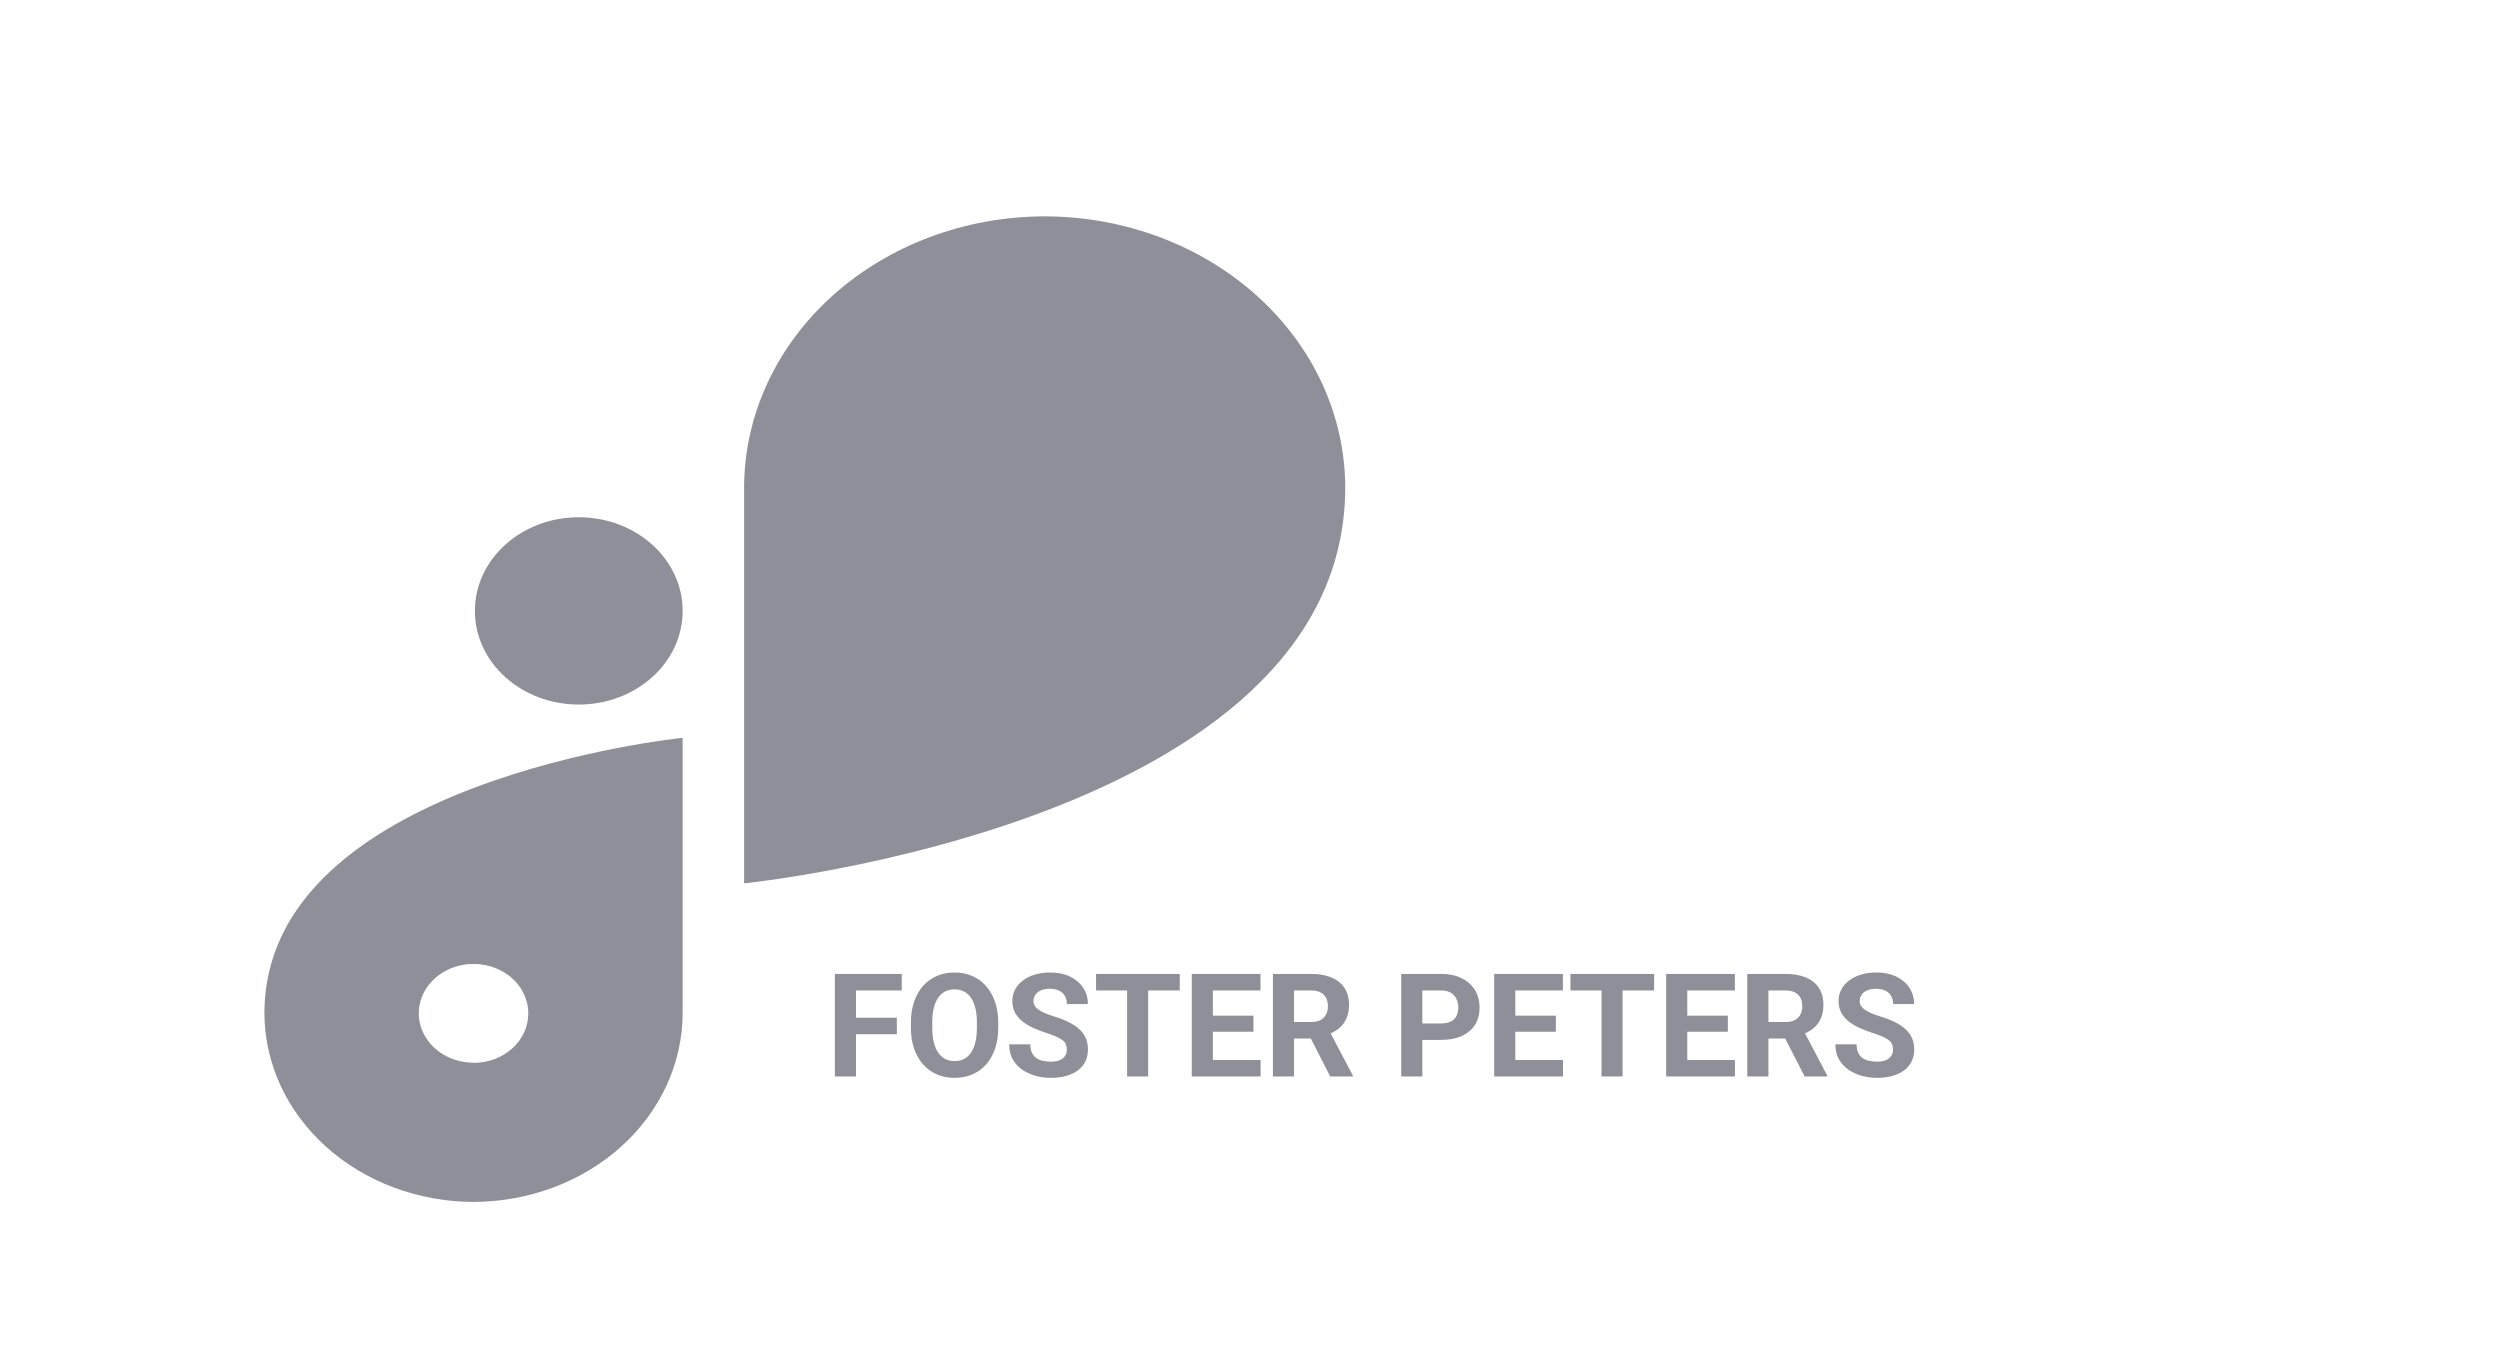
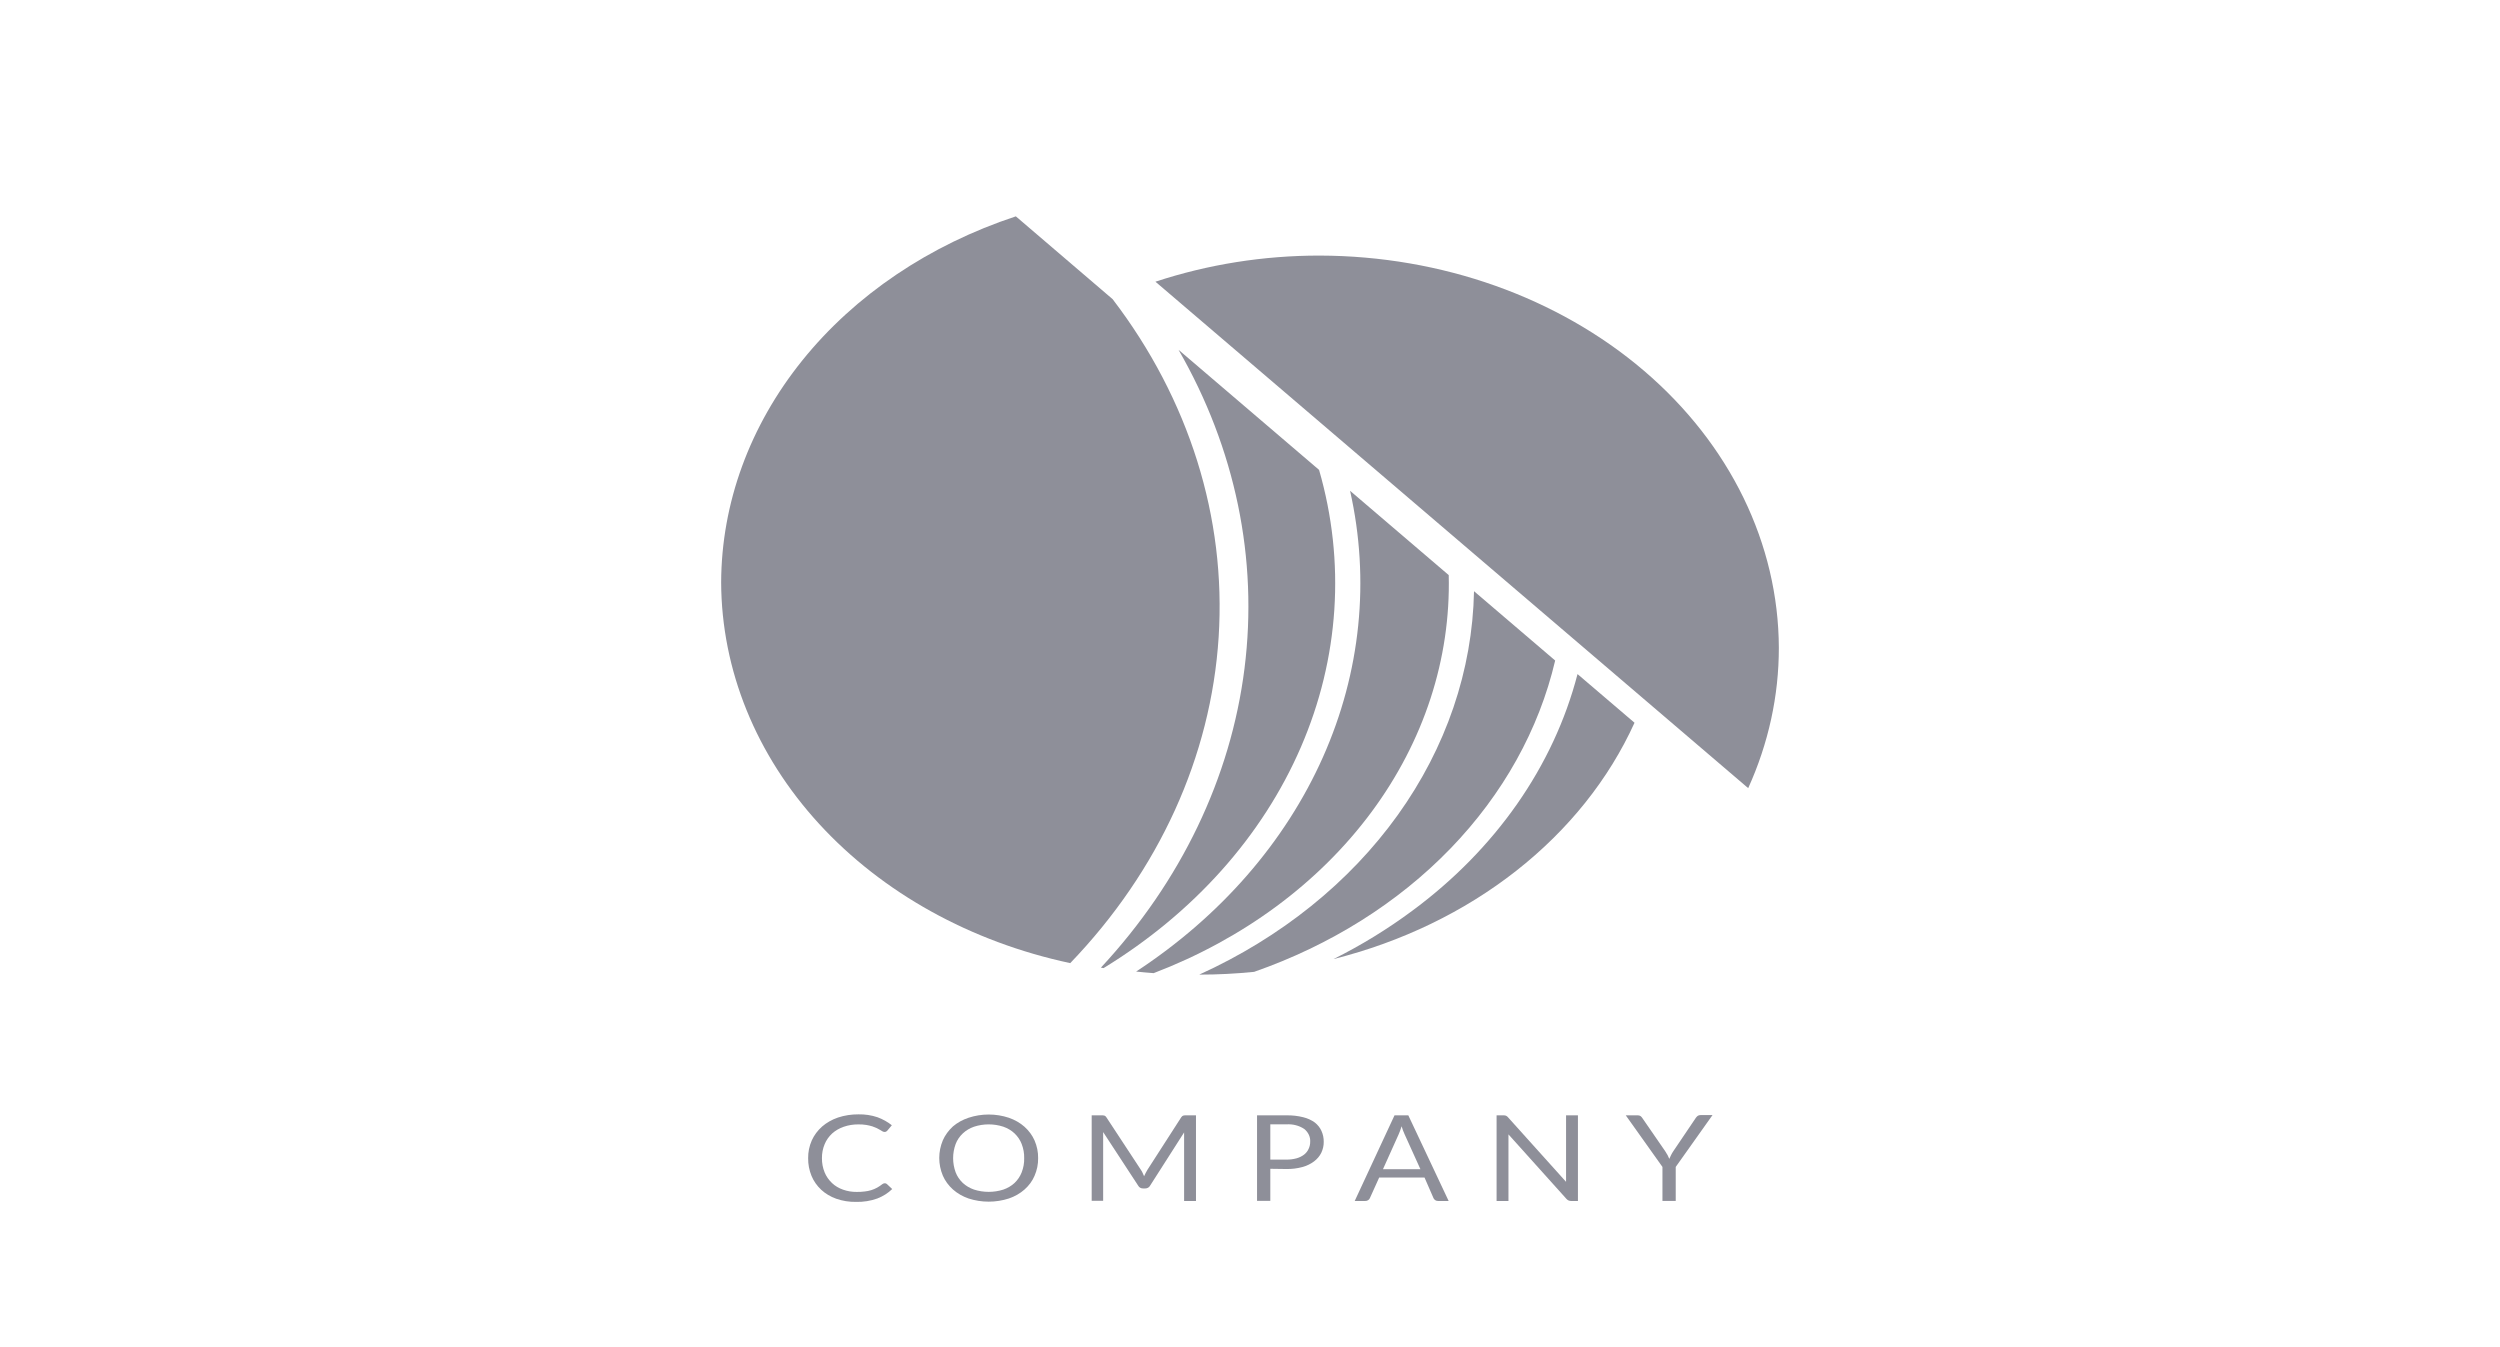
<svg xmlns="http://www.w3.org/2000/svg" width="104" height="56" viewBox="0 0 104 56" fill="none">
-   <path d="M24.078 21.518H24.075C21.69 21.518 19.756 23.262 19.756 25.412V25.415C19.756 27.566 21.69 29.309 24.075 29.309H24.078C26.464 29.309 28.398 27.566 28.398 25.415V25.412C28.398 23.262 26.464 21.518 24.078 21.518Z" fill="#8E8F99" />
-   <path d="M55.961 20.273C55.955 17.285 54.636 14.422 52.293 12.309C49.95 10.197 46.775 9.007 43.461 9V9C40.147 9.005 36.97 10.195 34.626 12.308C32.282 14.421 30.962 17.285 30.955 20.273V36.747C30.955 36.747 55.959 34.236 55.961 20.276V20.273Z" fill="#8E8F99" />
-   <path d="M11 42.154C11.006 44.233 11.924 46.225 13.554 47.695C15.184 49.165 17.393 49.994 19.699 50C22.004 49.994 24.213 49.166 25.843 47.696C27.473 46.227 28.391 44.235 28.398 42.157V30.694C28.398 30.694 11 32.442 11 42.154ZM19.699 44.208C19.248 44.208 18.808 44.088 18.433 43.862C18.059 43.636 17.767 43.316 17.594 42.94C17.422 42.565 17.377 42.152 17.465 41.754C17.553 41.355 17.77 40.989 18.088 40.702C18.407 40.415 18.813 40.219 19.255 40.14C19.697 40.061 20.154 40.101 20.571 40.257C20.987 40.412 21.343 40.675 21.593 41.013C21.843 41.351 21.977 41.748 21.977 42.154C21.978 42.425 21.92 42.693 21.806 42.943C21.692 43.193 21.524 43.42 21.313 43.612C21.101 43.803 20.85 43.955 20.573 44.059C20.296 44.163 19.999 44.216 19.699 44.216V44.208Z" fill="#8E8F99" />
-   <path d="M35.609 40.515V44.781H34.73V40.515H35.609ZM37.308 42.337V43.023H35.369V42.337H37.308ZM37.513 40.515V41.203H35.369V40.515H37.513ZM41.527 42.548V42.75C41.527 43.075 41.483 43.366 41.395 43.623C41.307 43.881 41.183 44.101 41.023 44.283C40.863 44.462 40.671 44.6 40.449 44.696C40.228 44.791 39.983 44.839 39.713 44.839C39.446 44.839 39.201 44.791 38.978 44.696C38.757 44.6 38.566 44.462 38.404 44.283C38.242 44.101 38.116 43.881 38.026 43.623C37.938 43.366 37.894 43.075 37.894 42.75V42.548C37.894 42.222 37.938 41.931 38.026 41.675C38.114 41.417 38.238 41.198 38.398 41.016C38.56 40.834 38.752 40.696 38.972 40.6C39.195 40.504 39.44 40.456 39.708 40.456C39.977 40.456 40.222 40.504 40.443 40.6C40.666 40.696 40.857 40.834 41.017 41.016C41.179 41.198 41.304 41.417 41.392 41.675C41.482 41.931 41.527 42.222 41.527 42.548ZM40.639 42.75V42.542C40.639 42.316 40.619 42.117 40.578 41.945C40.537 41.773 40.476 41.628 40.396 41.511C40.316 41.394 40.218 41.306 40.103 41.247C39.988 41.187 39.856 41.157 39.708 41.157C39.559 41.157 39.427 41.187 39.312 41.247C39.199 41.306 39.102 41.394 39.022 41.511C38.944 41.628 38.884 41.773 38.843 41.945C38.802 42.117 38.782 42.316 38.782 42.542V42.75C38.782 42.975 38.802 43.174 38.843 43.348C38.884 43.52 38.945 43.665 39.025 43.785C39.105 43.902 39.203 43.991 39.318 44.051C39.433 44.112 39.565 44.142 39.713 44.142C39.862 44.142 39.994 44.112 40.109 44.051C40.224 43.991 40.321 43.902 40.399 43.785C40.477 43.665 40.537 43.52 40.578 43.348C40.619 43.174 40.639 42.975 40.639 42.75ZM44.38 43.664C44.38 43.588 44.369 43.52 44.345 43.459C44.324 43.397 44.283 43.34 44.222 43.289C44.162 43.237 44.077 43.185 43.967 43.134C43.858 43.083 43.716 43.031 43.542 42.976C43.349 42.913 43.166 42.843 42.992 42.765C42.82 42.687 42.667 42.596 42.535 42.493C42.404 42.387 42.3 42.265 42.224 42.126C42.15 41.988 42.113 41.827 42.113 41.643C42.113 41.465 42.152 41.304 42.23 41.16C42.308 41.013 42.417 40.888 42.558 40.785C42.699 40.679 42.865 40.598 43.056 40.541C43.249 40.485 43.461 40.456 43.692 40.456C44.006 40.456 44.281 40.513 44.515 40.626C44.749 40.74 44.931 40.895 45.06 41.092C45.191 41.289 45.256 41.515 45.256 41.769H44.383C44.383 41.644 44.357 41.535 44.304 41.441C44.253 41.345 44.175 41.27 44.07 41.215C43.966 41.16 43.835 41.133 43.677 41.133C43.525 41.133 43.398 41.157 43.296 41.203C43.195 41.248 43.119 41.31 43.068 41.388C43.017 41.464 42.992 41.55 42.992 41.646C42.992 41.718 43.009 41.784 43.044 41.842C43.081 41.901 43.136 41.955 43.209 42.006C43.281 42.057 43.37 42.105 43.475 42.15C43.581 42.195 43.703 42.239 43.841 42.282C44.074 42.352 44.278 42.431 44.454 42.519C44.631 42.607 44.78 42.705 44.899 42.815C45.018 42.924 45.108 43.048 45.169 43.187C45.229 43.326 45.259 43.483 45.259 43.659C45.259 43.844 45.223 44.01 45.151 44.157C45.079 44.303 44.974 44.427 44.837 44.529C44.701 44.63 44.538 44.707 44.348 44.76C44.159 44.813 43.947 44.839 43.712 44.839C43.502 44.839 43.294 44.812 43.088 44.757C42.883 44.701 42.697 44.616 42.529 44.502C42.363 44.389 42.23 44.245 42.13 44.069C42.031 43.893 41.981 43.685 41.981 43.445H42.863C42.863 43.578 42.883 43.69 42.924 43.782C42.965 43.873 43.023 43.948 43.097 44.004C43.173 44.061 43.263 44.102 43.367 44.127C43.472 44.153 43.587 44.165 43.712 44.165C43.865 44.165 43.99 44.144 44.087 44.101C44.187 44.058 44.26 43.998 44.307 43.922C44.356 43.846 44.38 43.76 44.38 43.664ZM47.764 40.515V44.781H46.888V40.515H47.764ZM49.077 40.515V41.203H45.596V40.515H49.077ZM52.44 44.095V44.781H50.169V44.095H52.44ZM50.456 40.515V44.781H49.578V40.515H50.456ZM52.144 42.252V42.92H50.169V42.252H52.144ZM52.437 40.515V41.203H50.169V40.515H52.437ZM52.953 40.515H54.544C54.87 40.515 55.15 40.564 55.384 40.661C55.621 40.759 55.802 40.904 55.929 41.095C56.056 41.286 56.12 41.522 56.12 41.801C56.12 42.03 56.081 42.226 56.002 42.39C55.926 42.552 55.818 42.688 55.677 42.797C55.539 42.905 55.376 42.991 55.188 43.055L54.91 43.202H53.527L53.521 42.516H54.549C54.704 42.516 54.831 42.489 54.933 42.434C55.035 42.379 55.111 42.303 55.162 42.205C55.214 42.108 55.241 41.995 55.241 41.866C55.241 41.729 55.215 41.611 55.165 41.511C55.114 41.411 55.037 41.335 54.933 41.283C54.83 41.23 54.7 41.203 54.544 41.203H53.831V44.781H52.953V40.515ZM55.337 44.781L54.365 42.879L55.294 42.873L56.278 44.74V44.781H55.337ZM59.952 43.26H58.865V42.575H59.952C60.12 42.575 60.256 42.547 60.362 42.493C60.467 42.436 60.544 42.358 60.593 42.258C60.642 42.159 60.666 42.046 60.666 41.921C60.666 41.794 60.642 41.676 60.593 41.567C60.544 41.457 60.467 41.37 60.362 41.303C60.256 41.237 60.12 41.203 59.952 41.203H59.169V44.781H58.291V40.515H59.952C60.286 40.515 60.572 40.576 60.81 40.697C61.05 40.816 61.234 40.981 61.361 41.192C61.488 41.403 61.551 41.644 61.551 41.915C61.551 42.191 61.488 42.429 61.361 42.63C61.234 42.831 61.05 42.987 60.81 43.096C60.572 43.205 60.286 43.26 59.952 43.26ZM65.02 44.095V44.781H62.749V44.095H65.02ZM63.037 40.515V44.781H62.158V40.515H63.037ZM64.724 42.252V42.92H62.749V42.252H64.724ZM65.017 40.515V41.203H62.749V40.515H65.017ZM67.499 40.515V44.781H66.623V40.515H67.499ZM68.811 40.515V41.203H65.331V40.515H68.811ZM72.174 44.095V44.781H69.904V44.095H72.174ZM70.191 40.515V44.781H69.312V40.515H70.191ZM71.878 42.252V42.92H69.904V42.252H71.878ZM72.171 40.515V41.203H69.904V40.515H72.171ZM72.687 40.515H74.278C74.604 40.515 74.884 40.564 75.119 40.661C75.355 40.759 75.537 40.904 75.664 41.095C75.79 41.286 75.854 41.522 75.854 41.801C75.854 42.03 75.815 42.226 75.737 42.39C75.661 42.552 75.552 42.688 75.412 42.797C75.273 42.905 75.11 42.991 74.922 43.055L74.644 43.202H73.261L73.255 42.516H74.284C74.438 42.516 74.566 42.489 74.668 42.434C74.769 42.379 74.845 42.303 74.896 42.205C74.949 42.108 74.975 41.995 74.975 41.866C74.975 41.729 74.95 41.611 74.899 41.511C74.848 41.411 74.771 41.335 74.668 41.283C74.564 41.23 74.434 41.203 74.278 41.203H73.566V44.781H72.687V40.515ZM75.072 44.781L74.099 42.879L75.028 42.873L76.012 44.74V44.781H75.072ZM78.751 43.664C78.751 43.588 78.74 43.52 78.716 43.459C78.695 43.397 78.654 43.34 78.593 43.289C78.533 43.237 78.448 43.185 78.338 43.134C78.229 43.083 78.087 43.031 77.914 42.976C77.72 42.913 77.537 42.843 77.363 42.765C77.191 42.687 77.039 42.596 76.906 42.493C76.775 42.387 76.671 42.265 76.595 42.126C76.521 41.988 76.484 41.827 76.484 41.643C76.484 41.465 76.523 41.304 76.601 41.16C76.679 41.013 76.789 40.888 76.929 40.785C77.07 40.679 77.236 40.598 77.427 40.541C77.621 40.485 77.832 40.456 78.063 40.456C78.377 40.456 78.652 40.513 78.886 40.626C79.121 40.74 79.302 40.895 79.431 41.092C79.562 41.289 79.627 41.515 79.627 41.769H78.754C78.754 41.644 78.728 41.535 78.675 41.441C78.624 41.345 78.546 41.27 78.441 41.215C78.337 41.16 78.207 41.133 78.048 41.133C77.896 41.133 77.769 41.157 77.668 41.203C77.566 41.248 77.49 41.31 77.439 41.388C77.388 41.464 77.363 41.55 77.363 41.646C77.363 41.718 77.38 41.784 77.415 41.842C77.453 41.901 77.507 41.955 77.58 42.006C77.652 42.057 77.741 42.105 77.846 42.15C77.952 42.195 78.074 42.239 78.212 42.282C78.445 42.352 78.649 42.431 78.825 42.519C79.002 42.607 79.151 42.705 79.27 42.815C79.389 42.924 79.479 43.048 79.54 43.187C79.6 43.326 79.63 43.483 79.63 43.659C79.63 43.844 79.594 44.01 79.522 44.157C79.45 44.303 79.345 44.427 79.209 44.529C79.072 44.63 78.909 44.707 78.719 44.76C78.53 44.813 78.318 44.839 78.084 44.839C77.873 44.839 77.665 44.812 77.46 44.757C77.254 44.701 77.068 44.616 76.9 44.502C76.734 44.389 76.601 44.245 76.501 44.069C76.402 43.893 76.352 43.685 76.352 43.445H77.234C77.234 43.578 77.254 43.69 77.295 43.782C77.336 43.873 77.394 43.948 77.468 44.004C77.544 44.061 77.634 44.102 77.738 44.127C77.843 44.153 77.959 44.165 78.084 44.165C78.236 44.165 78.361 44.144 78.459 44.101C78.558 44.058 78.631 43.998 78.678 43.922C78.727 43.846 78.751 43.76 78.751 43.664Z" fill="#8E8F99" />
+   <path d="M36.81 49.223C36.826 49.224 36.842 49.227 36.856 49.232C36.871 49.238 36.884 49.246 36.895 49.256L37.116 49.464C36.945 49.632 36.733 49.766 36.495 49.858C36.217 49.958 35.916 50.006 35.615 49.999C35.331 50.004 35.049 49.959 34.786 49.867C34.55 49.783 34.337 49.656 34.163 49.495C33.985 49.328 33.848 49.132 33.76 48.919C33.663 48.682 33.615 48.432 33.619 48.181C33.615 47.928 33.666 47.677 33.771 47.44C33.867 47.226 34.013 47.03 34.199 46.864C34.387 46.702 34.612 46.574 34.861 46.489C35.133 46.399 35.422 46.355 35.714 46.357C35.985 46.352 36.254 46.393 36.506 46.478C36.725 46.559 36.925 46.671 37.1 46.81L36.915 47.032C36.902 47.047 36.886 47.061 36.868 47.072C36.846 47.085 36.82 47.091 36.793 47.089C36.765 47.087 36.737 47.079 36.713 47.065L36.614 47.006L36.476 46.931C36.416 46.903 36.354 46.878 36.291 46.857C36.209 46.832 36.125 46.813 36.04 46.798C35.931 46.781 35.821 46.773 35.711 46.775C35.501 46.773 35.293 46.806 35.098 46.874C34.917 46.937 34.753 47.031 34.618 47.152C34.48 47.281 34.374 47.431 34.306 47.596C34.228 47.783 34.19 47.981 34.193 48.181C34.19 48.383 34.228 48.584 34.306 48.775C34.373 48.938 34.478 49.088 34.613 49.216C34.739 49.336 34.896 49.429 35.071 49.49C35.251 49.554 35.444 49.586 35.639 49.584C35.752 49.586 35.865 49.579 35.976 49.565C36.158 49.546 36.333 49.492 36.487 49.407C36.564 49.364 36.637 49.315 36.705 49.261C36.733 49.238 36.771 49.224 36.81 49.223Z" fill="#8E8F99" />
+   <path d="M43.186 48.18C43.19 48.431 43.139 48.679 43.037 48.914C42.947 49.127 42.805 49.321 42.621 49.483C42.437 49.646 42.215 49.773 41.969 49.857C41.428 50.033 40.831 50.033 40.291 49.857C40.046 49.772 39.825 49.644 39.642 49.482C39.458 49.317 39.315 49.121 39.222 48.907C39.023 48.432 39.023 47.912 39.222 47.437C39.316 47.223 39.459 47.027 39.642 46.859C39.827 46.702 40.048 46.58 40.291 46.499C40.83 46.319 41.429 46.319 41.969 46.499C42.214 46.584 42.436 46.711 42.62 46.874C42.802 47.038 42.944 47.231 43.037 47.442C43.139 47.678 43.19 47.928 43.186 48.18ZM42.606 48.18C42.611 47.98 42.575 47.781 42.502 47.591C42.44 47.428 42.339 47.278 42.206 47.15C42.077 47.028 41.917 46.933 41.74 46.871C41.347 46.742 40.912 46.742 40.52 46.871C40.342 46.933 40.183 47.028 40.053 47.15C39.918 47.277 39.817 47.427 39.755 47.591C39.615 47.975 39.615 48.386 39.755 48.77C39.817 48.933 39.919 49.083 40.053 49.211C40.183 49.331 40.342 49.426 40.52 49.487C40.913 49.613 41.346 49.613 41.74 49.487C41.917 49.426 42.077 49.331 42.206 49.211C42.339 49.083 42.439 48.932 42.502 48.77C42.576 48.58 42.611 48.38 42.606 48.18Z" fill="#8E8F99" />
+   <path d="M47.536 48.799L47.594 48.931C47.617 48.884 47.636 48.841 47.658 48.799C47.679 48.754 47.703 48.711 47.73 48.669L49.14 46.478C49.168 46.44 49.193 46.417 49.22 46.41C49.258 46.4 49.297 46.396 49.336 46.398H49.753V49.961H49.259V47.341C49.259 47.308 49.259 47.27 49.259 47.23C49.256 47.19 49.256 47.149 49.259 47.108L47.84 49.329C47.822 49.363 47.793 49.391 47.757 49.41C47.721 49.43 47.679 49.44 47.636 49.44H47.556C47.513 49.441 47.471 49.431 47.434 49.411C47.398 49.391 47.369 49.363 47.352 49.329L45.891 47.094C45.891 47.136 45.891 47.179 45.891 47.221C45.891 47.264 45.891 47.301 45.891 47.334V49.954H45.414V46.398H45.831C45.87 46.396 45.909 46.4 45.947 46.41C45.981 46.424 46.008 46.448 46.024 46.478L47.465 48.671C47.493 48.712 47.517 48.755 47.536 48.799Z" fill="#8E8F99" />
+   <path d="M52.845 48.622V49.956H52.293V46.398H53.524C53.756 46.394 53.988 46.42 54.211 46.476C54.39 46.519 54.555 46.594 54.697 46.697C54.819 46.794 54.914 46.913 54.973 47.046C55.038 47.191 55.07 47.346 55.067 47.502C55.069 47.658 55.034 47.812 54.965 47.957C54.898 48.093 54.796 48.215 54.666 48.313C54.525 48.42 54.358 48.5 54.178 48.549C53.963 48.607 53.738 48.635 53.513 48.631L52.845 48.622ZM52.845 48.24H53.513C53.658 48.241 53.802 48.223 53.941 48.185C54.055 48.153 54.16 48.1 54.25 48.032C54.333 47.967 54.397 47.886 54.437 47.796C54.483 47.701 54.505 47.599 54.504 47.497C54.51 47.398 54.491 47.299 54.448 47.207C54.405 47.115 54.34 47.032 54.255 46.964C54.044 46.823 53.779 46.755 53.513 46.773H52.845V48.24Z" fill="#8E8F99" />
+   <path d="M60.264 49.961H59.828C59.785 49.963 59.742 49.951 59.707 49.928C59.676 49.906 59.651 49.878 59.635 49.846L59.26 48.985H57.374L56.985 49.846C56.971 49.877 56.947 49.905 56.916 49.926C56.881 49.95 56.837 49.963 56.792 49.961H56.356L58.012 46.398H58.586L60.264 49.961ZM57.532 48.638H59.089L58.432 47.188C58.381 47.078 58.34 46.967 58.307 46.853L58.244 47.039C58.225 47.096 58.203 47.148 58.183 47.19L57.532 48.638Z" fill="#8E8F99" />
+   <path d="M62.65 46.414C62.682 46.429 62.711 46.451 62.732 46.478L65.148 49.164C65.148 49.122 65.148 49.079 65.148 49.039C65.148 48.999 65.148 48.959 65.148 48.921V46.398H65.642V49.961H65.366C65.326 49.962 65.288 49.955 65.252 49.94C65.218 49.923 65.188 49.901 65.164 49.874L62.752 47.19C62.754 47.231 62.754 47.272 62.752 47.313C62.752 47.353 62.752 47.388 62.752 47.421V49.961H62.258V46.398H62.55C62.584 46.397 62.618 46.402 62.65 46.414Z" fill="#8E8F99" />
+   <path d="M69.71 48.544V49.959H69.158V48.544L67.632 46.398H68.126C68.168 46.395 68.211 46.406 68.245 46.428C68.275 46.451 68.3 46.478 68.319 46.508L69.274 47.893C69.313 47.952 69.346 48.006 69.374 48.058C69.401 48.11 69.423 48.159 69.443 48.209L69.514 48.056C69.541 47.999 69.573 47.945 69.608 47.893L70.549 46.499C70.569 46.471 70.594 46.446 70.621 46.423C70.654 46.399 70.697 46.386 70.74 46.388H71.24L69.71 48.544Z" fill="#8E8F99" />
+   <path d="M47.263 40.417C47.503 40.443 47.746 40.464 47.992 40.483C51.717 39.059 54.867 36.73 57.051 33.784C59.234 30.839 60.353 27.41 60.267 23.924L56.163 20.417C56.997 24.128 56.607 27.964 55.035 31.496C53.463 35.028 50.772 38.117 47.263 40.417Z" fill="#8E8F99" />
+   <path d="M45.797 40.254L45.908 40.273C49.658 37.981 52.517 34.781 54.115 31.086C55.714 27.391 55.978 23.372 54.873 19.547L49.027 14.552C51.392 18.658 52.344 23.253 51.772 27.803C51.2 32.353 49.128 36.67 45.797 40.254Z" fill="#8E8F99" />
+   <path d="M65.625 28.042C64.632 31.872 62.219 35.326 58.746 37.891C57.732 38.644 56.638 39.316 55.478 39.896C58.306 39.185 60.906 37.93 63.076 36.225C65.246 34.521 66.93 32.414 67.996 30.066L65.625 28.042Z" fill="#8E8F99" />
+   <path d="M64.695 27.478L61.319 24.594C61.254 27.883 60.16 31.096 58.15 33.901C56.14 36.706 53.287 39 49.888 40.544H49.905C50.662 40.544 51.419 40.505 52.171 40.429C55.347 39.321 58.154 37.559 60.339 35.299C62.524 33.039 64.021 30.352 64.695 27.478Z" fill="#8E8F99" />
+   <path d="M46.286 12.446L42.259 9C38.658 10.189 35.562 12.278 33.375 14.995C31.188 17.713 30.011 20.931 30 24.229V24.229C30.014 27.872 31.449 31.409 34.079 34.277C36.71 37.145 40.385 39.182 44.522 40.066C48.216 36.221 50.379 31.469 50.696 26.502C51.013 21.535 49.468 16.611 46.286 12.446Z" fill="#8E8F99" />
+   <path d="M74 26.948C73.985 22.625 71.969 18.482 68.391 15.425C64.813 12.368 59.964 10.645 54.904 10.632C52.566 10.63 50.247 10.999 48.066 11.719L72.725 32.787C73.569 30.925 74.001 28.945 74 26.948Z" fill="#8E8F99" />
</svg>
